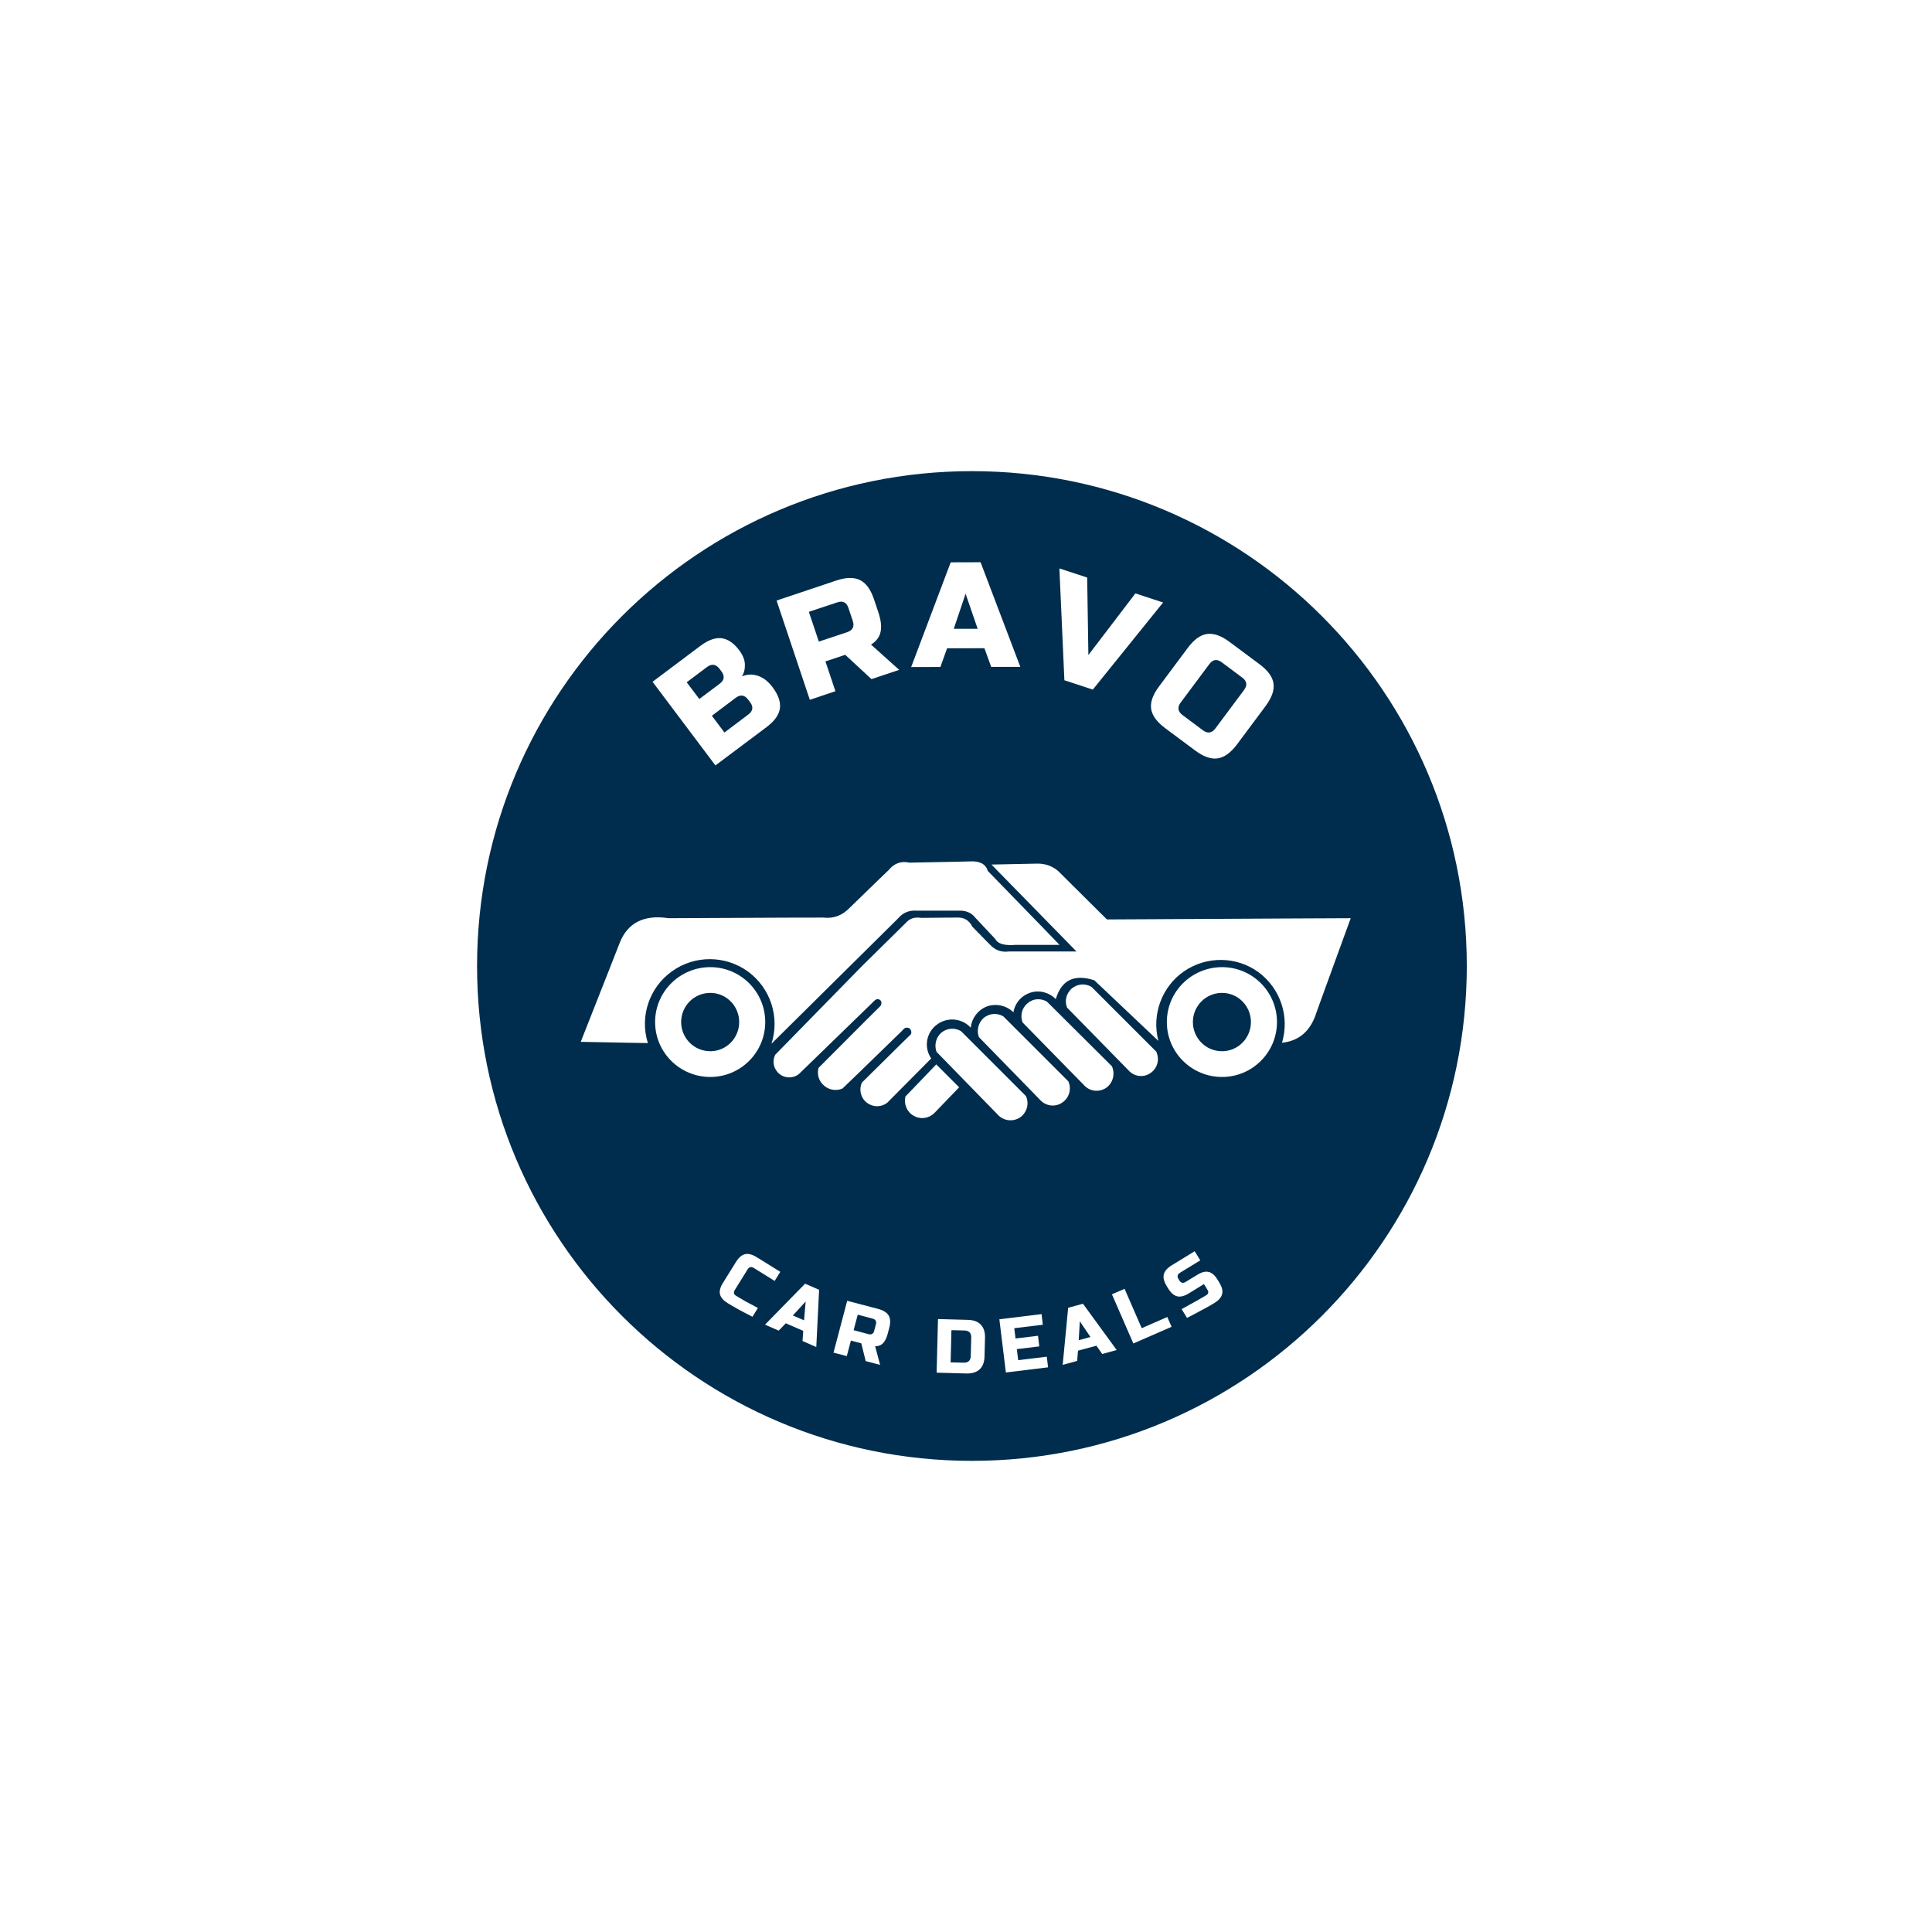
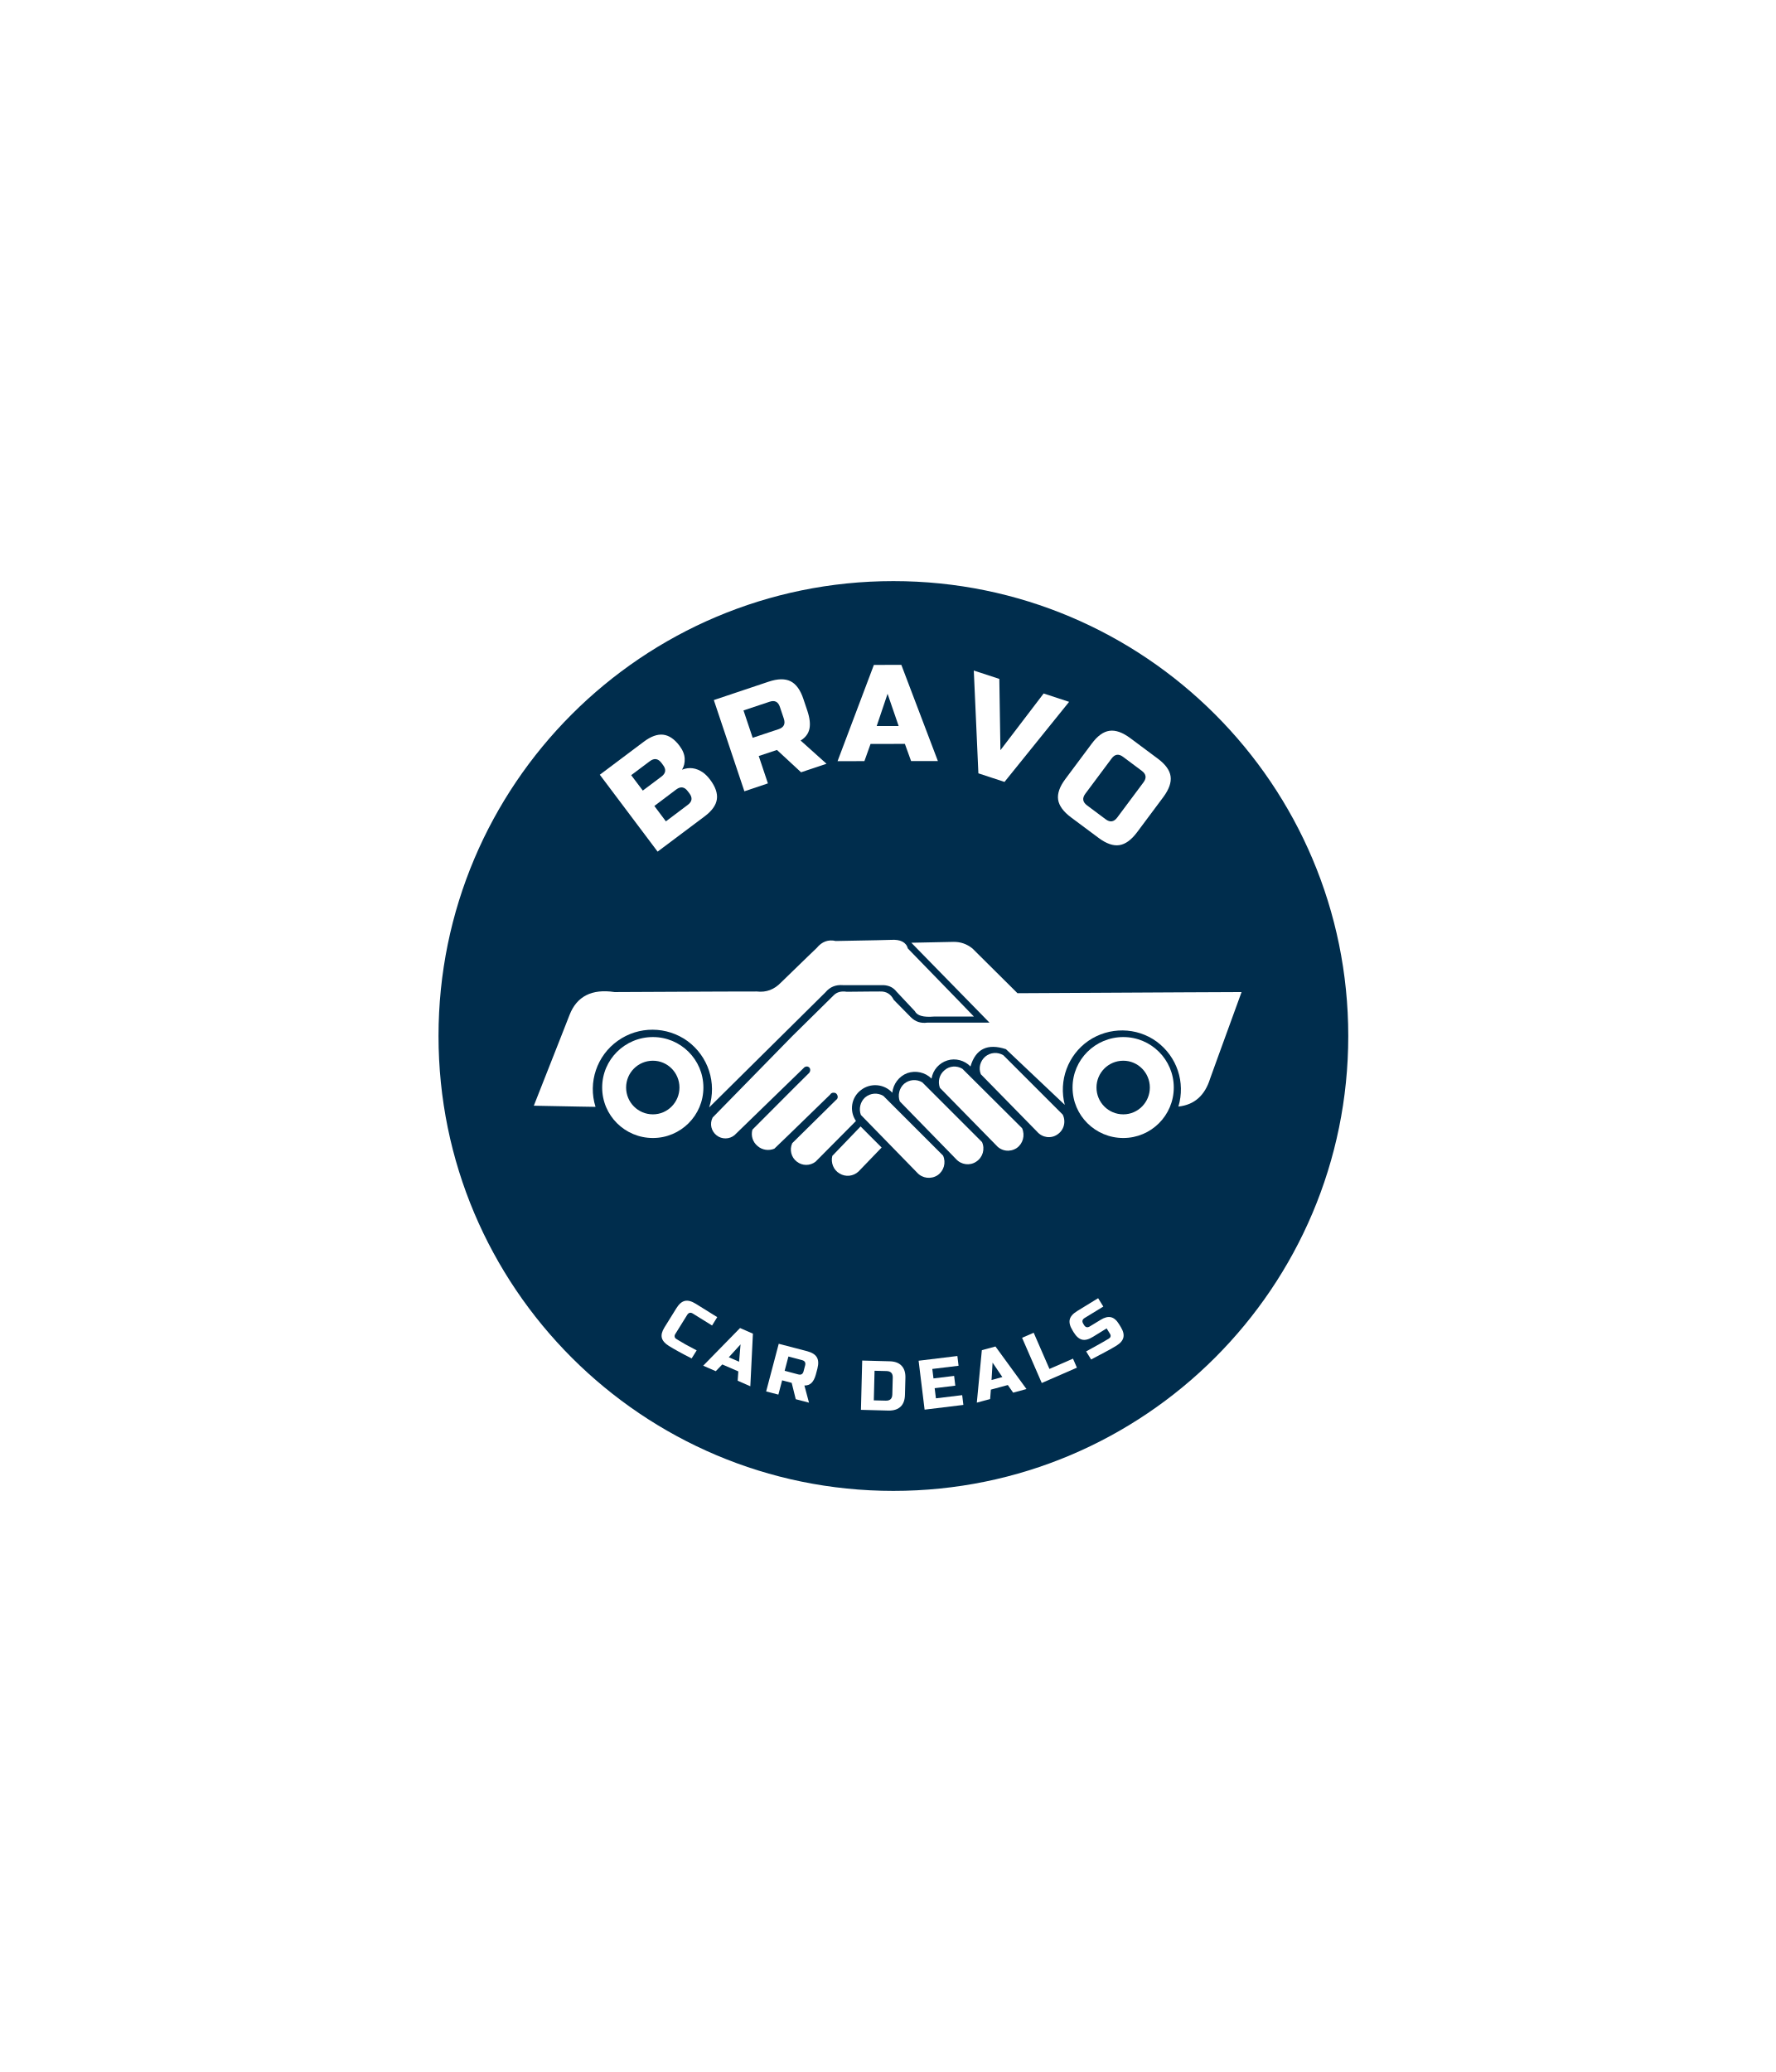
- <svg xmlns="http://www.w3.org/2000/svg" width="500" zoomAndPan="magnify" viewBox="0 0 375 375" height="500" preserveAspectRatio="xMidYMid meet" version="1.0">
+ <svg xmlns="http://www.w3.org/2000/svg" width="600" zoomAndPan="magnify" viewBox="0 0 375 375" height="700" preserveAspectRatio="xMidYMid meet" version="1.0">
  <defs>
    <g />
    <clipPath id="1f1e7239fe">
      <path d="M 92.598 91.449 L 284.703 91.449 L 284.703 283.551 L 92.598 283.551 Z M 92.598 91.449 " clip-rule="nonzero" />
    </clipPath>
    <clipPath id="77d5239e54">
      <path d="M 188.648 91.449 C 135.602 91.449 92.598 134.453 92.598 187.5 C 92.598 240.547 135.602 283.551 188.648 283.551 C 241.699 283.551 284.703 240.547 284.703 187.5 C 284.703 134.453 241.699 91.449 188.648 91.449 Z M 188.648 91.449 " clip-rule="nonzero" />
    </clipPath>
    <clipPath id="ab0f387ac9">
      <path d="M 97.395 96.246 L 279.645 96.246 L 279.645 278.496 L 97.395 278.496 Z M 97.395 96.246 " clip-rule="nonzero" />
    </clipPath>
    <clipPath id="5b6ab9c114">
      <path d="M 188.648 96.246 C 138.25 96.246 97.395 137.102 97.395 187.5 C 97.395 237.898 138.25 278.754 188.648 278.754 C 239.047 278.754 279.902 237.898 279.902 187.5 C 279.902 137.102 239.047 96.246 188.648 96.246 Z M 188.648 96.246 " clip-rule="nonzero" />
    </clipPath>
    <clipPath id="eb312a9237">
      <path d="M 112.559 167.078 L 206 167.078 L 206 203 L 112.559 203 Z M 112.559 167.078 " clip-rule="nonzero" />
    </clipPath>
    <clipPath id="f0007ed8fb">
      <path d="M 150 167.078 L 262.559 167.078 L 262.559 215 L 150 215 Z M 150 167.078 " clip-rule="nonzero" />
    </clipPath>
  </defs>
  <rect x="-37.5" width="450" fill="#ffffff" y="-37.5" height="450" fill-opacity="1" />
  <rect x="-37.5" width="450" fill="#ffffff" y="-37.5" height="450" fill-opacity="1" />
  <g clip-path="url(#1f1e7239fe)">
    <g clip-path="url(#77d5239e54)">
      <path fill="#002d4d" d="M 92.598 91.449 L 284.703 91.449 L 284.703 283.551 L 92.598 283.551 Z M 92.598 91.449 " fill-opacity="1" fill-rule="nonzero" />
    </g>
  </g>
  <g clip-path="url(#ab0f387ac9)">
    <g clip-path="url(#5b6ab9c114)">
      <path stroke-linecap="butt" transform="matrix(0.75, 0, 0, 0.75, 97.39492, 96.24574)" fill="none" stroke-linejoin="miter" d="M 121.671 0 C 54.473 0 -0.001 54.474 -0.001 121.672 C -0.001 188.87 54.473 243.344 121.671 243.344 C 188.869 243.344 243.343 188.87 243.343 121.672 C 243.343 54.474 188.869 0 121.671 0 Z M 121.671 0 " stroke="#002d4d" stroke-width="10" stroke-opacity="1" stroke-miterlimit="4" />
    </g>
  </g>
  <g clip-path="url(#eb312a9237)">
    <path fill="#ffffff" d="M 125.754 202.461 C 124.109 197.285 126.059 191.621 130.445 188.516 C 134.891 185.348 140.797 185.41 145.184 188.574 C 149.566 191.805 151.395 197.406 149.75 202.582 C 149.75 202.582 157.91 194.484 174.293 178.285 C 175.266 177.125 176.484 176.641 178.008 176.762 C 178.008 176.762 180.688 176.762 186.047 176.762 C 187.445 176.699 188.543 177.125 189.336 178.16 C 189.336 178.16 190.613 179.5 193.172 182.242 C 193.66 183.215 195 183.582 197.191 183.398 C 197.191 183.398 199.992 183.398 205.656 183.398 C 205.656 183.398 201.027 178.59 191.711 169.027 C 191.344 167.688 190.125 167.078 188.18 167.199 C 188.18 167.199 184.281 167.32 176.484 167.441 C 174.902 167.078 173.562 167.566 172.465 168.906 C 172.465 168.906 169.906 171.34 164.914 176.211 C 163.512 177.676 161.809 178.344 159.797 178.102 C 159.797 178.102 149.809 178.102 129.773 178.223 C 124.961 177.492 121.797 179.137 120.273 183.035 C 120.273 183.035 117.777 189.43 112.723 202.219 C 121.371 202.398 125.754 202.461 125.754 202.461 Z M 125.754 202.461 " fill-opacity="1" fill-rule="evenodd" />
  </g>
  <g clip-path="url(#f0007ed8fb)">
    <path fill="#ffffff" d="M 169.727 194.238 C 159.98 203.68 155.109 208.43 155.109 208.43 C 154.012 209.344 152.43 209.344 151.332 208.492 C 150.176 207.578 149.809 206.055 150.48 204.715 C 161.688 193.266 167.289 187.539 167.289 187.539 C 173.137 181.754 176.059 178.891 176.059 178.891 C 176.727 178.223 177.641 177.98 178.801 178.16 C 183.488 178.102 185.801 178.102 185.801 178.102 C 187.141 178.039 188.117 178.648 188.727 179.867 C 191.102 182.305 192.32 183.52 192.32 183.52 C 193.293 184.496 194.449 184.859 195.789 184.68 C 204.559 184.68 208.945 184.68 208.945 184.68 C 197.922 173.41 192.441 167.809 192.441 167.809 C 198.41 167.688 201.395 167.625 201.395 167.625 C 202.855 167.625 204.133 168.051 205.352 169.027 C 211.688 175.301 214.852 178.465 214.852 178.465 C 246.398 178.285 262.172 178.223 262.172 178.223 C 257.727 190.402 255.535 196.492 255.535 196.492 C 254.438 200.023 252.246 202.035 248.836 202.398 C 250.359 197.285 248.531 191.863 244.266 188.699 C 240.004 185.59 234.219 185.531 229.836 188.516 C 225.512 191.5 223.5 196.918 224.84 202.035 C 216.559 194.18 212.418 190.281 212.418 190.281 C 208.52 189.004 206.023 190.219 204.926 193.934 C 203.707 192.656 201.758 192.109 200.055 192.656 C 198.289 193.203 197.008 194.664 196.703 196.492 C 195.363 195.152 193.355 194.727 191.59 195.336 C 189.82 196.004 188.605 197.648 188.422 199.477 C 186.715 197.59 183.793 197.344 181.785 198.93 C 179.773 200.453 179.285 203.312 180.746 205.445 C 175.086 211.168 172.223 214.031 172.223 214.031 C 171.066 214.945 169.422 214.945 168.262 214.031 C 167.047 213.117 166.68 211.473 167.289 210.133 C 173.441 204.043 176.547 201 176.547 201 C 176.852 200.816 176.973 200.453 176.852 200.086 C 176.727 199.719 176.484 199.477 176.121 199.477 C 175.754 199.418 175.449 199.598 175.266 199.902 C 167.473 207.516 163.512 211.293 163.512 211.293 C 162.355 211.777 160.957 211.598 159.98 210.742 C 158.945 209.891 158.52 208.551 158.883 207.273 C 166.863 199.234 170.883 195.273 170.883 195.273 C 171.066 195.031 171.125 194.727 171.066 194.484 C 171.004 194.18 170.762 193.996 170.457 193.934 C 170.211 193.934 169.906 193.996 169.727 194.238 Z M 169.727 194.238 " fill-opacity="1" fill-rule="evenodd" />
  </g>
  <path fill="#ffffff" d="M 175.754 212.812 C 175.387 214.215 175.996 215.797 177.277 216.527 C 178.555 217.32 180.199 217.137 181.297 216.102 C 181.297 216.102 182.941 214.398 186.168 211.047 C 186.168 211.047 184.707 209.586 181.723 206.602 C 177.766 210.742 175.754 212.812 175.754 212.812 Z M 175.754 212.812 " fill-opacity="1" fill-rule="evenodd" />
  <path fill="#ffffff" d="M 181.785 204.168 C 181.297 202.887 181.66 201.363 182.695 200.453 C 183.793 199.539 185.316 199.418 186.535 200.148 C 186.535 200.148 190.734 204.348 199.141 212.754 C 199.809 214.215 199.324 215.98 197.984 216.895 C 196.582 217.809 194.754 217.566 193.66 216.348 C 193.66 216.348 189.699 212.266 181.785 204.168 Z M 181.785 204.168 " fill-opacity="1" fill-rule="evenodd" />
  <path fill="#ffffff" d="M 190.004 201.305 C 189.52 200.023 189.883 198.504 190.918 197.59 C 192.016 196.676 193.535 196.555 194.754 197.285 C 194.754 197.285 198.957 201.488 207.363 209.891 C 208.031 211.352 207.543 213.117 206.145 214.031 C 204.805 214.945 202.977 214.703 201.879 213.484 C 201.879 213.484 197.922 209.402 190.004 201.305 Z M 190.004 201.305 " fill-opacity="1" fill-rule="evenodd" />
  <path fill="#ffffff" d="M 198.469 198.441 C 197.984 197.102 198.348 195.641 199.445 194.727 C 200.48 193.812 202.004 193.691 203.219 194.422 C 203.219 194.422 207.422 198.625 215.828 206.969 C 216.496 208.492 216.008 210.258 214.668 211.172 C 213.27 212.082 211.441 211.84 210.348 210.562 C 210.348 210.562 206.387 206.543 198.469 198.441 Z M 198.469 198.441 " fill-opacity="1" fill-rule="evenodd" />
  <path fill="#ffffff" d="M 207.117 195.578 C 206.57 194.238 206.996 192.777 208.031 191.863 C 209.129 190.949 210.648 190.828 211.867 191.559 C 211.867 191.559 216.07 195.762 224.414 204.105 C 225.145 205.629 224.656 207.395 223.258 208.309 C 221.918 209.223 220.09 208.977 218.992 207.699 C 218.992 207.699 215.035 203.68 207.117 195.578 Z M 207.117 195.578 " fill-opacity="1" fill-rule="evenodd" />
  <path fill="#ffffff" d="M 137.875 187.723 C 143.719 187.723 148.531 192.473 148.531 198.379 C 148.531 204.289 143.719 209.039 137.875 209.039 C 131.965 209.039 127.156 204.289 127.156 198.379 C 127.156 192.473 131.965 187.723 137.875 187.723 Z M 137.875 192.719 C 140.98 192.719 143.477 195.273 143.477 198.379 C 143.477 201.488 140.98 204.043 137.875 204.043 C 134.707 204.043 132.211 201.488 132.211 198.379 C 132.211 195.273 134.707 192.719 137.875 192.719 Z M 137.875 192.719 " fill-opacity="1" fill-rule="evenodd" />
  <path fill="#ffffff" d="M 237.203 187.723 C 243.051 187.723 247.859 192.473 247.859 198.379 C 247.859 204.289 243.051 209.039 237.203 209.039 C 231.297 209.039 226.484 204.289 226.484 198.379 C 226.484 192.473 231.297 187.723 237.203 187.723 Z M 237.203 192.719 C 240.309 192.719 242.805 195.273 242.805 198.379 C 242.805 201.488 240.309 204.043 237.203 204.043 C 234.035 204.043 231.539 201.488 231.539 198.379 C 231.539 195.273 234.035 192.719 237.203 192.719 Z M 237.203 192.719 " fill-opacity="1" fill-rule="evenodd" />
  <g fill="#ffffff" fill-opacity="1">
    <g transform="translate(137.4715, 149.616)">
      <g>
        <path d="M -10.812 -17.281 L -1.531 -24.25 C -0.02 -25.383 1.348 -25.879 2.578 -25.734 C 3.805 -25.586 4.953 -24.805 6.016 -23.391 C 6.711 -22.461 7.078 -21.555 7.109 -20.672 C 7.148 -19.797 6.961 -19.02 6.547 -18.344 C 8.055 -18.945 9.535 -18.75 10.984 -17.75 C 11.492 -17.383 11.988 -16.883 12.469 -16.25 C 13.602 -14.738 14.082 -13.359 13.906 -12.109 C 13.727 -10.867 12.883 -9.676 11.375 -8.531 L 1.391 -1.047 Z M 7.75 -13.812 C 7.062 -14.738 6.254 -14.859 5.328 -14.172 L 0.703 -10.688 L 3.141 -7.438 L 7.766 -10.922 C 8.691 -11.609 8.805 -12.414 8.109 -13.344 Z M 2.203 -19.781 C 1.492 -20.719 0.676 -20.836 -0.25 -20.141 L -4.188 -17.188 L -1.734 -13.938 L 2.203 -16.891 C 3.129 -17.586 3.242 -18.395 2.547 -19.312 Z M 2.203 -19.781 " />
      </g>
    </g>
  </g>
  <g fill="#ffffff" fill-opacity="1">
    <g transform="translate(155.545, 136.3785)">
      <g>
        <path d="M -4.812 -19.812 L 6.75 -23.688 C 8.676 -24.332 10.223 -24.363 11.391 -23.781 C 12.566 -23.195 13.473 -21.941 14.109 -20.016 L 14.938 -17.547 C 15.445 -16.023 15.594 -14.754 15.375 -13.734 C 15.156 -12.711 14.535 -11.891 13.516 -11.266 L 18.984 -6.359 L 13.609 -4.562 L 8.516 -9.281 L 4.672 -8 L 6.609 -2.219 L 1.641 -0.547 Z M 9.141 -18.359 C 8.773 -19.461 8.047 -19.828 6.953 -19.453 L 1.453 -17.625 L 3.391 -11.844 L 8.891 -13.672 C 9.984 -14.047 10.344 -14.785 9.969 -15.891 Z M 9.141 -18.359 " />
      </g>
    </g>
  </g>
  <g fill="#ffffff" fill-opacity="1">
    <g transform="translate(177.1554, 129.4755)">
      <g>
        <path d="M 5.375 -0.016 L -0.297 0 L 7.375 -20.328 L 13.172 -20.344 L 20.891 -0.031 L 15.234 -0.031 L 13.922 -3.656 L 6.672 -3.641 Z M 7.969 -7.422 L 12.609 -7.422 L 10.266 -14.234 Z M 7.969 -7.422 " />
      </g>
    </g>
  </g>
  <g fill="#ffffff" fill-opacity="1">
    <g transform="translate(199.5667, 129.7255)">
      <g>
        <path d="M 11.688 -2.578 L 20.812 -14.547 L 26.188 -12.781 L 12.547 4.125 L 7.031 2.312 L 6.062 -19.391 L 11.453 -17.625 Z M 11.688 -2.578 " />
      </g>
    </g>
  </g>
  <g fill="#ffffff" fill-opacity="1">
    <g transform="translate(220.763, 136.9492)">
      <g>
        <path d="M 20.703 -3.016 C 21.391 -3.941 21.27 -4.75 20.344 -5.438 L 16.391 -8.391 C 15.461 -9.086 14.656 -8.973 13.969 -8.047 L 8.422 -0.609 C 7.723 0.328 7.836 1.145 8.766 1.844 L 12.719 4.797 C 13.645 5.484 14.457 5.359 15.156 4.422 Z M 19.344 7.531 C 18.125 9.156 16.875 10.062 15.594 10.25 C 14.312 10.445 12.859 9.941 11.234 8.734 L 5.422 4.406 C 3.785 3.188 2.867 1.93 2.672 0.641 C 2.484 -0.648 3 -2.109 4.219 -3.734 L 9.766 -11.172 C 10.973 -12.805 12.223 -13.711 13.516 -13.891 C 14.805 -14.078 16.27 -13.562 17.906 -12.344 L 23.719 -8.016 C 25.344 -6.805 26.242 -5.562 26.422 -4.281 C 26.609 -3 26.098 -1.539 24.891 0.094 Z M 19.344 7.531 " />
      </g>
    </g>
  </g>
  <g fill="#ffffff" fill-opacity="1">
    <g transform="translate(138.392, 251.0028)">
      <g>
        <path d="M 7.656 4.578 C 5.676 3.578 4.066 2.691 2.828 1.922 C 2.004 1.41 1.516 0.844 1.359 0.219 C 1.211 -0.406 1.395 -1.129 1.906 -1.953 L 4.422 -6 C 4.961 -6.883 5.555 -7.406 6.203 -7.562 C 6.859 -7.719 7.629 -7.52 8.516 -6.969 L 13.062 -4.141 L 11.969 -2.375 L 7.922 -4.891 C 7.422 -5.203 7.016 -5.102 6.703 -4.594 L 4.188 -0.547 C 4.07 -0.359 4.035 -0.172 4.078 0.016 C 4.117 0.203 4.227 0.348 4.406 0.453 C 4.582 0.566 4.773 0.688 4.984 0.812 C 5.203 0.938 5.426 1.066 5.656 1.203 C 5.883 1.336 6.113 1.473 6.344 1.609 C 6.582 1.742 6.895 1.91 7.281 2.109 C 7.664 2.305 8.145 2.562 8.719 2.875 Z M 7.656 4.578 " />
      </g>
    </g>
  </g>
  <g fill="#ffffff" fill-opacity="1">
    <g transform="translate(148.6284, 257.1786)">
      <g>
        <path d="M 2.516 1.094 L -0.141 -0.062 L 7.641 -8.016 L 10.359 -6.828 L 9.812 4.281 L 7.141 3.109 L 7.281 1.141 L 3.891 -0.328 Z M 5.266 -1.844 L 7.438 -0.906 L 7.75 -4.562 Z M 5.266 -1.844 " />
      </g>
    </g>
  </g>
  <g fill="#ffffff" fill-opacity="1">
    <g transform="translate(160.9243, 262.3141)">
      <g>
        <path d="M 3.516 -9.828 L 9.547 -8.25 C 10.555 -7.977 11.227 -7.551 11.562 -6.969 C 11.906 -6.395 11.945 -5.609 11.688 -4.609 L 11.344 -3.312 C 11.125 -2.52 10.82 -1.938 10.438 -1.562 C 10.051 -1.188 9.551 -1.004 8.938 -1.016 L 9.906 2.609 L 7.109 1.875 L 6.25 -1.578 L 4.234 -2.109 L 3.438 0.906 L 0.859 0.234 Z M 9.094 -5.281 C 9.238 -5.852 9.02 -6.219 8.438 -6.375 L 5.562 -7.141 L 4.766 -4.125 L 7.641 -3.359 C 8.223 -3.203 8.594 -3.41 8.75 -3.984 Z M 9.094 -5.281 " />
      </g>
    </g>
  </g>
  <g fill="#ffffff" fill-opacity="1">
    <g transform="translate(173.8829, 265.3896)">
      <g />
    </g>
  </g>
  <g fill="#ffffff" fill-opacity="1">
    <g transform="translate(180.9074, 266.4189)">
      <g>
        <path d="M 6.953 -10.234 C 8.066 -10.211 8.906 -9.898 9.469 -9.297 C 10.039 -8.703 10.312 -7.848 10.281 -6.734 L 10.188 -3.172 C 10.164 -2.047 9.852 -1.203 9.25 -0.641 C 8.656 -0.078 7.801 0.191 6.688 0.172 L 0.891 0.016 L 1.156 -10.391 Z M 7.609 -6.797 C 7.629 -7.691 7.191 -8.148 6.297 -8.172 L 3.766 -8.234 L 3.609 -1.984 L 6.141 -1.922 C 7.035 -1.898 7.492 -2.336 7.516 -3.234 Z M 7.609 -6.797 " />
      </g>
    </g>
  </g>
  <g fill="#ffffff" fill-opacity="1">
    <g transform="translate(194.3506, 266.5054)">
      <g>
        <path d="M 9.078 -1.109 L 0.891 -0.109 L -0.375 -10.438 L 7.812 -11.438 L 8.062 -9.375 L 2.516 -8.703 L 2.766 -6.703 L 7.125 -7.234 L 7.375 -5.172 L 3.016 -4.641 L 3.281 -2.5 L 8.828 -3.172 Z M 9.078 -1.109 " />
      </g>
    </g>
  </g>
  <g fill="#ffffff" fill-opacity="1">
    <g transform="translate(206.4232, 264.8699)">
      <g>
        <path d="M 2.656 -0.719 L -0.156 0.047 L 0.906 -11.031 L 3.781 -11.812 L 10.328 -2.828 L 7.516 -2.062 L 6.391 -3.672 L 2.812 -2.703 Z M 2.953 -4.734 L 5.234 -5.359 L 3.172 -8.406 Z M 2.953 -4.734 " />
      </g>
    </g>
  </g>
  <g fill="#ffffff" fill-opacity="1">
    <g transform="translate(219.1688, 261.1271)">
      <g>
        <path d="M 2.438 -3.328 L 7.406 -5.5 L 8.234 -3.594 L 0.812 -0.359 L -3.344 -9.906 L -0.891 -10.969 Z M 2.438 -3.328 " />
      </g>
    </g>
  </g>
  <g fill="#ffffff" fill-opacity="1">
    <g transform="translate(229.9788, 256.2393)">
      <g>
        <path d="M -0.625 -2.141 C 1.758 -3.441 3.359 -4.344 4.172 -4.844 C 4.367 -4.969 4.488 -5.117 4.531 -5.297 C 4.57 -5.473 4.531 -5.66 4.406 -5.859 L 3.703 -7 L 0.812 -5.219 C -0.082 -4.664 -0.848 -4.469 -1.484 -4.625 C -2.129 -4.781 -2.723 -5.301 -3.266 -6.188 L -3.5 -6.578 C -4.039 -7.453 -4.238 -8.211 -4.094 -8.859 C -3.945 -9.504 -3.426 -10.102 -2.531 -10.656 L 1.906 -13.375 L 3 -11.609 L -0.938 -9.203 C -1.445 -8.891 -1.547 -8.484 -1.234 -7.984 L -1.078 -7.719 C -0.766 -7.207 -0.352 -7.109 0.156 -7.422 L 2.438 -8.812 C 3.258 -9.32 3.984 -9.504 4.609 -9.359 C 5.242 -9.211 5.812 -8.727 6.312 -7.906 L 6.703 -7.266 C 7.211 -6.43 7.391 -5.695 7.234 -5.062 C 7.086 -4.438 6.602 -3.867 5.781 -3.359 C 5.344 -3.086 4.879 -2.816 4.391 -2.547 L 3.203 -1.906 C 2.305 -1.414 1.379 -0.926 0.422 -0.438 Z M -0.625 -2.141 " />
      </g>
    </g>
  </g>
</svg>
